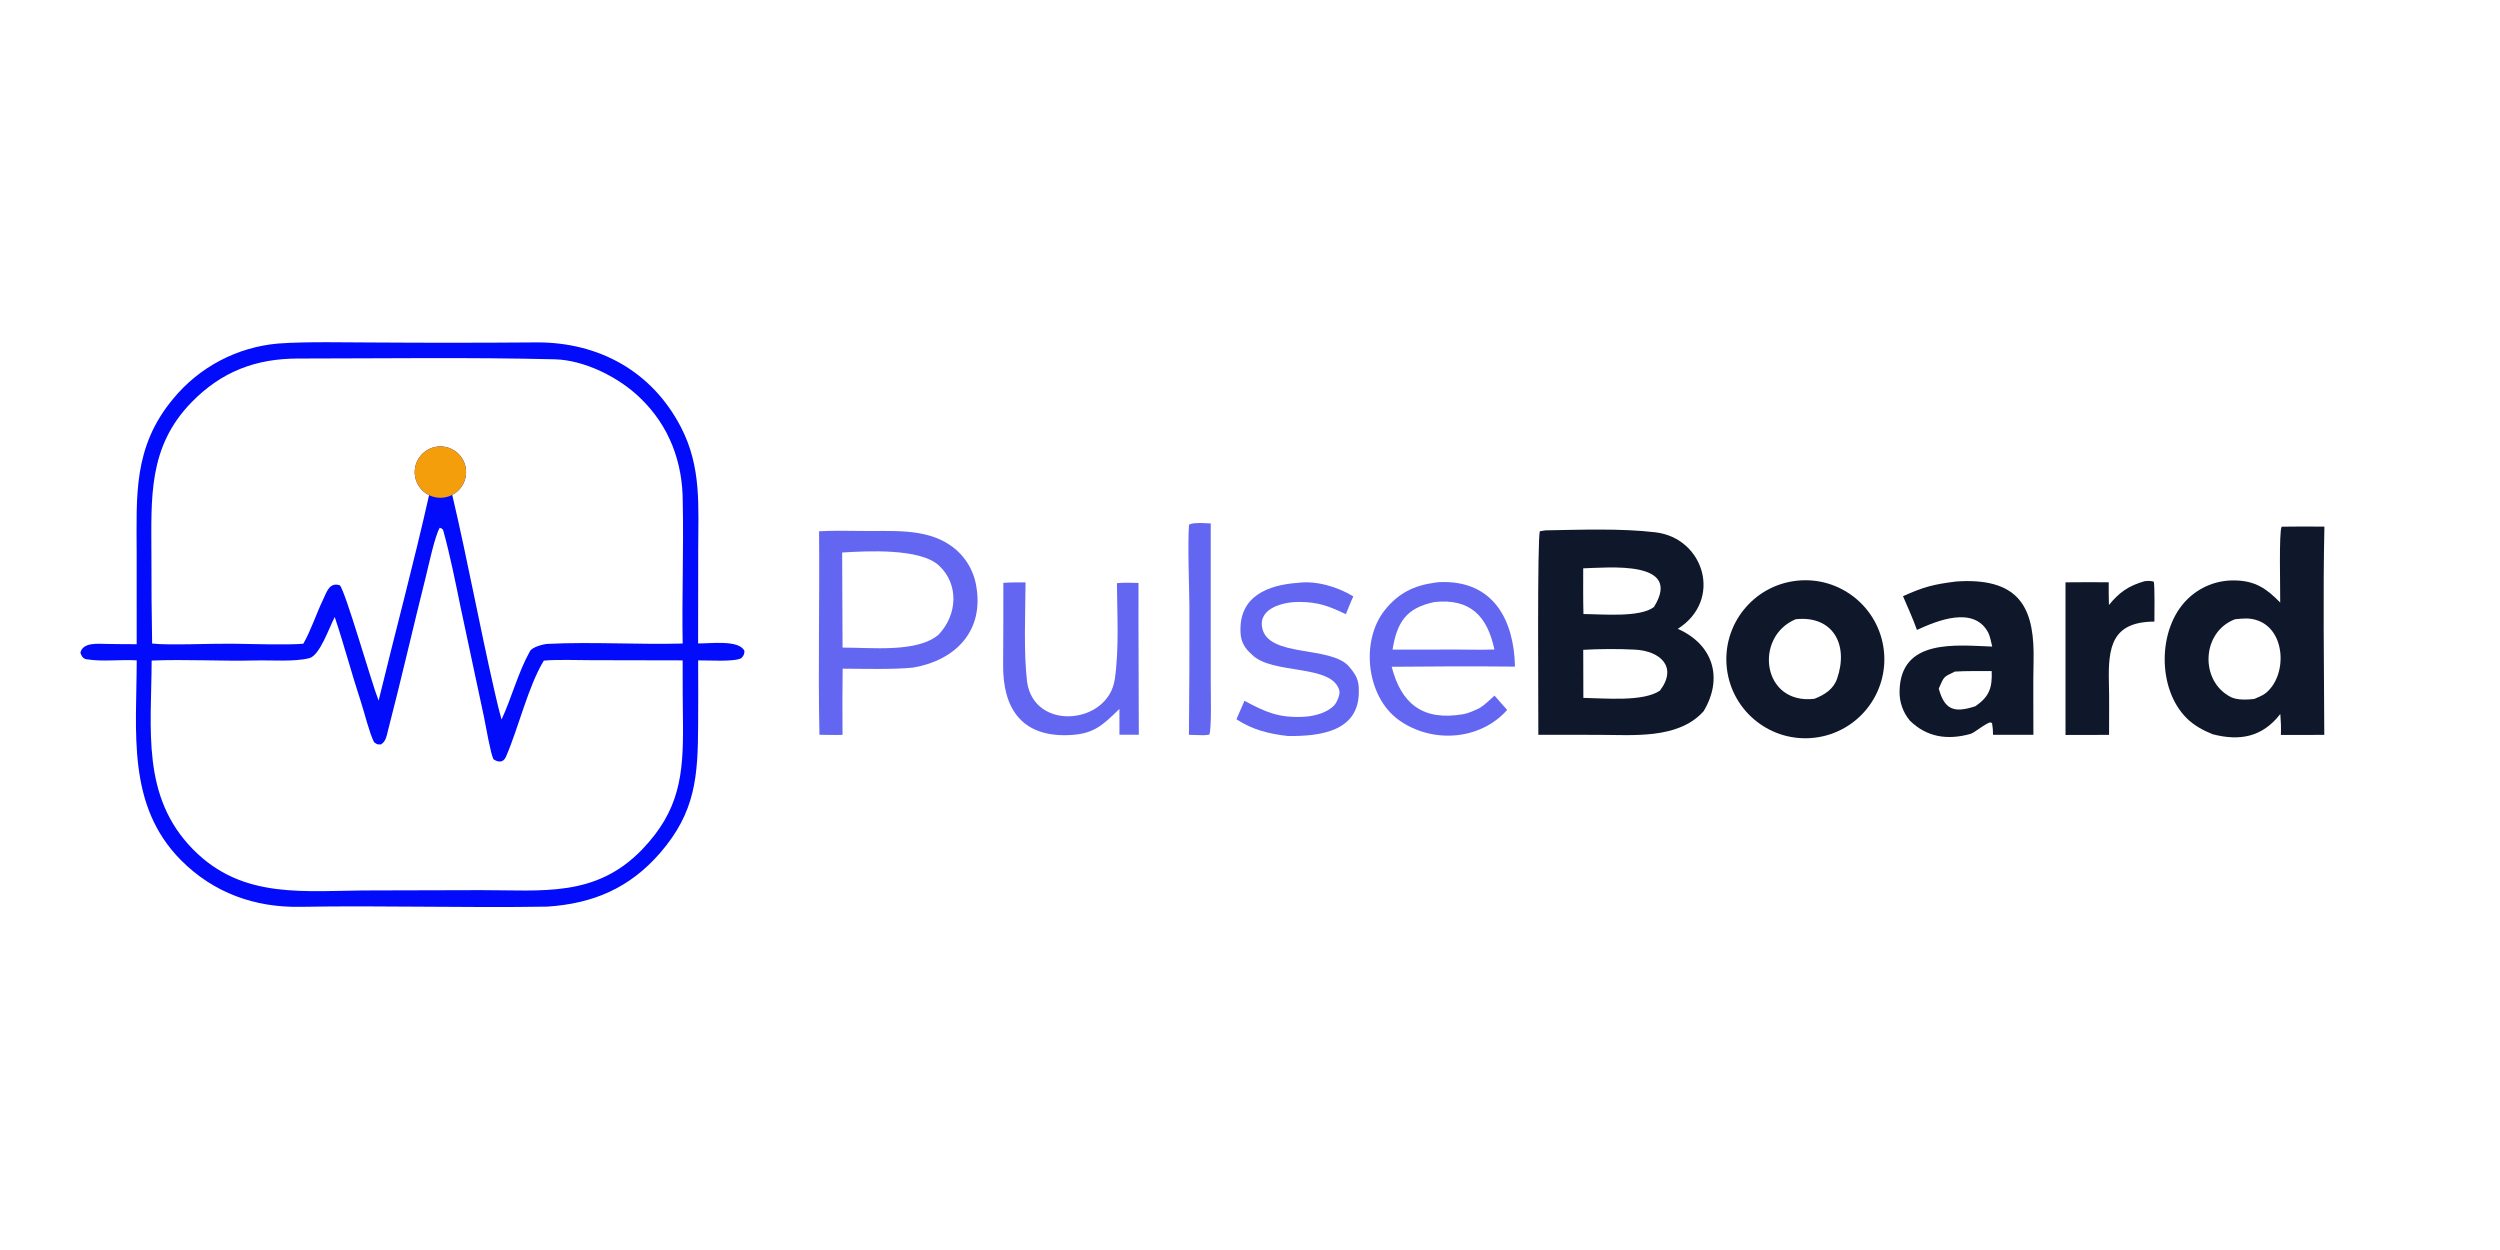
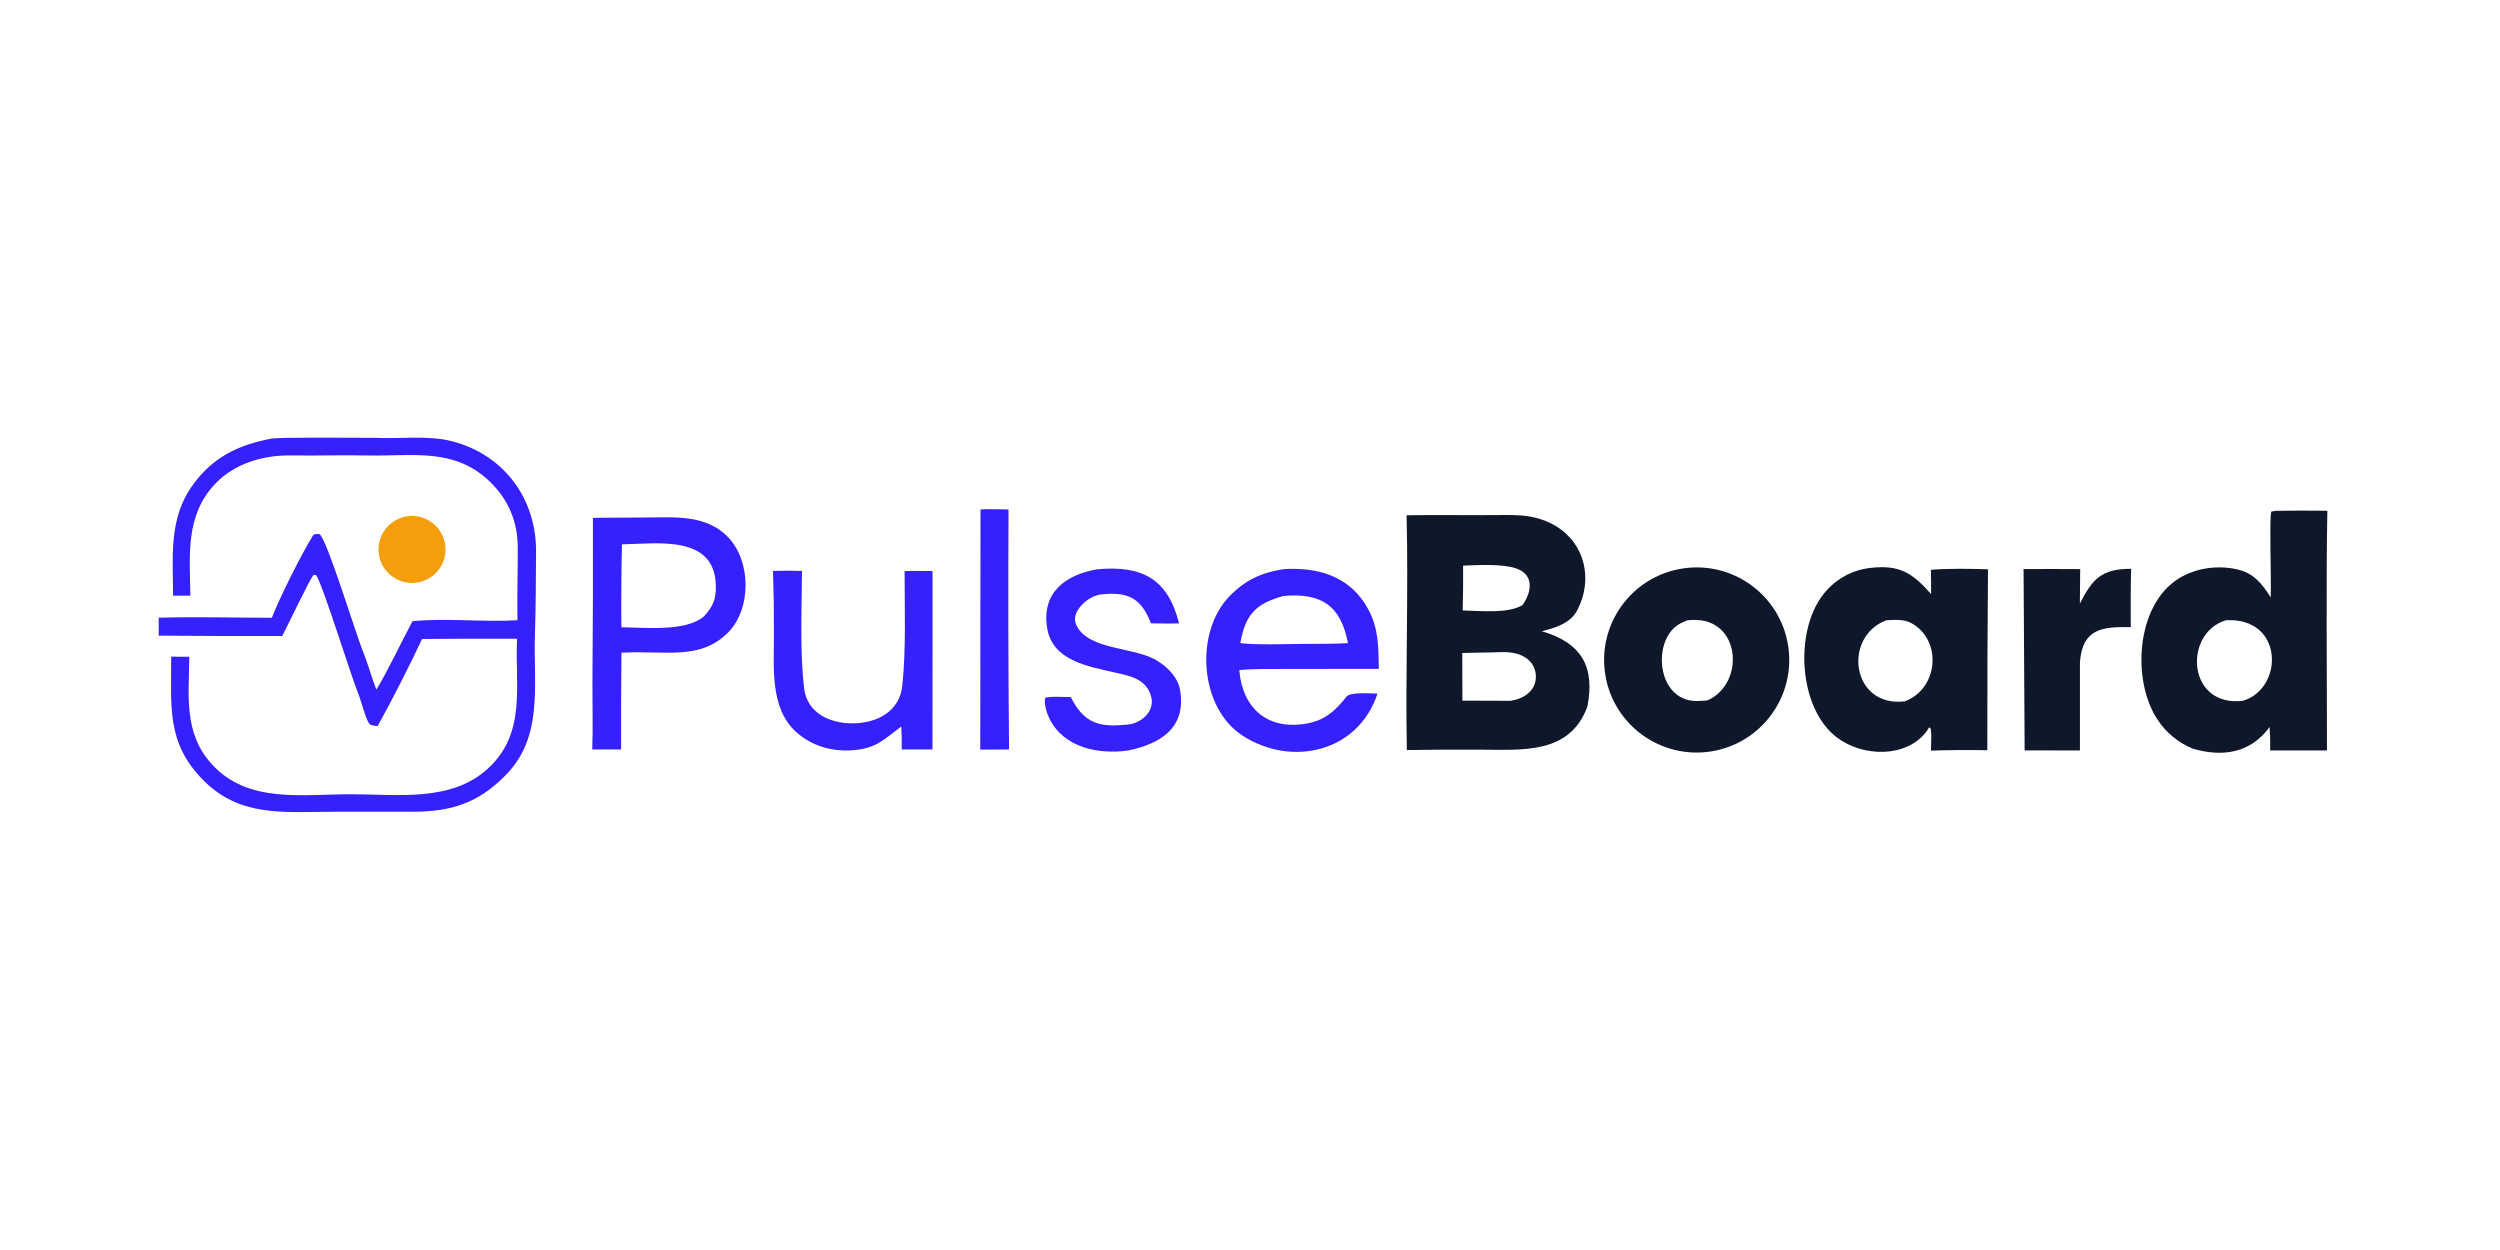
<svg xmlns="http://www.w3.org/2000/svg" width="1536" height="768" viewBox="0 0 1536 768">
-   <path fill="#020CFA" d="M171.036 211.053C188.506 209.78 212.858 210.416 230.92 210.431C263.903 210.653 296.886 210.632 329.868 210.368C368.002 210.289 400.616 228.108 418.422 262.556C431.118 287.118 428.981 311.061 428.981 337.706L428.916 395.329C436.306 395.48 454.266 392.862 457.405 400.015C457.2 402.325 457.012 402.561 455.51 404.347C451.191 406.802 435.18 405.636 428.94 405.744C429.014 419.009 429.013 432.275 428.936 445.54C428.772 476.631 427.483 498.82 405.549 524.073C386.758 545.708 364.432 555.14 336.384 557.023C286.215 557.888 234.775 556.261 184.487 557.157C156.549 557.654 131.209 548.604 111.261 528.559C77.736 494.869 83.945 449.701 84.004 405.721C73.978 405.078 63.152 406.706 53.226 405.057C50.861 404.664 50.081 403.036 49.395 401.039C50.886 394.352 60.566 395.599 66.056 395.644C72.054 395.693 77.969 395.829 83.979 395.793L83.971 339.962C83.921 304.624 81.664 274.673 106.402 245C122.496 225.442 145.799 213.203 171.036 211.053ZM186.348 395.509C191.074 387.313 194.341 377.038 198.46 368.479C200.746 363.73 202.354 357.56 208.774 359.589C212.255 363.148 228.331 419.823 232.622 430.456C242.771 388.611 254.203 346.17 263.62 304.225C257.064 301.002 253.578 293.701 255.192 286.577C256.807 279.453 263.1 274.369 270.404 274.287C277.708 274.205 284.114 279.147 285.887 286.234C287.661 293.32 284.339 300.697 277.857 304.065C287.27 344.115 294.754 385.058 303.956 425.182C305.271 430.913 306.528 436.385 308.169 442.057C314.45 428.457 318.308 413.181 325.624 400.069C327.036 397.538 333.75 395.731 336.514 395.598C364.018 394.274 391.934 396.12 419.438 395.384C418.89 366.567 420.126 337.324 419.471 308.227C419.473 283.966 411.206 261.762 393.549 244.725C380.54 231.948 359.305 221.216 340.778 220.755C288.293 219.477 235.763 220.249 183.24 220.284C157.129 220.301 136.103 228.267 117.654 247.2C90.843 274.716 92.988 305.996 93.034 341.203C93.002 359.265 93.147 377.326 93.471 395.385C102.727 396.567 131.221 395.332 142.366 395.489C152.309 395.63 177.715 396.362 186.348 395.509ZM205.666 379.092C202.095 385.895 196.503 402.723 190.026 404.376C180.882 406.711 166.799 405.535 156.967 405.788C136.36 406.32 113.538 404.965 93.179 405.86C93.023 448.121 86.743 489.365 118.483 521.74C149.329 553.202 187.552 547.045 229.02 547.072L295.581 546.902C333.02 546.831 365.907 551.625 394.486 521.965C417.518 498.062 419.86 476.103 419.627 445.256C419.452 432.083 419.384 418.909 419.424 405.735L363.359 405.62C355.617 405.605 341.214 405.13 334.123 405.896C324.538 421.537 318.418 447.722 310.845 464.974C309.174 468.781 305.975 468.431 303.148 466.437C301.271 462.547 298.513 446.006 297.333 440.377L283.112 373.646C280.176 359.312 276.385 340.346 272.317 325.877C272.05 324.928 270.997 324.527 270.183 324.235C267.071 329.606 263.323 347.552 261.63 354.297C253.747 385.699 246.559 417.318 238.427 448.66C237.528 452.123 237.09 455.724 233.944 457.413C231.124 457.243 232.219 457.597 229.806 455.982C226.905 450.25 223.847 437.582 221.693 431.05C216.16 414.268 211.271 395.755 205.666 379.092Z" />
-   <path fill="#F59E0B" d="M263.62 304.225C257.064 301.002 253.578 293.701 255.192 286.577C256.807 279.453 263.1 274.369 270.404 274.287C277.708 274.205 284.114 279.147 285.887 286.234C287.661 293.32 284.339 300.697 277.857 304.065C273.406 306.378 268.121 306.437 263.62 304.225Z" />
-   <path fill="#0F172A" d="M949.566 325.853C970.787 325.469 996.282 324.552 1017.18 327.061C1047.12 330.656 1058.62 368.802 1030.83 386.359C1052.58 395.982 1058.88 416.567 1046.74 436.907C1046.44 437.26 1046.13 437.602 1045.81 437.932C1030.18 454.114 1003.27 451.553 982.648 451.485L945.155 451.463C945.226 437.702 944.384 328.975 946.141 326.368L949.566 325.853ZM1019.89 424.287C1030.98 409.581 1019.84 399.966 1004.7 399.146C994.584 398.598 982.868 398.671 972.745 399.247L972.818 428.78C986.039 428.995 1009.73 431.31 1019.89 424.287ZM972.874 377.267C984.821 377.338 1007.54 379.539 1016.17 372.963C1034.33 343.822 987.658 348.835 972.724 349.171C972.728 358.46 972.618 368.004 972.874 377.267Z" />
-   <path fill="#0F172A" d="M1401.88 323.6C1410.63 323.458 1419.38 323.446 1428.12 323.565C1427.18 365.104 1427.92 409.746 1428.04 451.519L1401.37 451.534C1401.54 446.595 1401.41 443.595 1401.03 438.661C1390.05 452.882 1376.13 455.467 1359.42 451.106C1353.56 448.736 1347.92 445.678 1343.42 441.179C1325.32 423.088 1325.61 386.399 1343.69 368.405C1351.41 360.659 1361.96 356.401 1372.9 356.616C1385.62 356.766 1392.63 361.66 1400.96 370.21C1401.09 364.04 1400.06 325.941 1401.88 323.6ZM1385.04 429.428C1386.9 428.643 1390.08 427.336 1391.62 426.169C1405.39 415.744 1404.74 387.253 1386.94 381.154C1382.1 379.495 1378.15 379.967 1373.24 380.454C1352.59 388.174 1351.33 418.424 1370.62 428.27C1374.43 430.216 1380.69 429.955 1385.04 429.428Z" />
-   <path fill="#6366F1" d="M503.228 326.417C510.247 325.973 521.916 326.092 529.11 326.219C547.247 326.54 568.074 324.268 583.655 334.887C592.147 340.582 597.949 349.496 599.718 359.568C604.862 387.365 587.392 405.587 561.124 410.148C549.34 411.435 530.112 410.877 517.725 410.84C517.561 424.393 517.536 437.948 517.65 451.502C513.24 451.669 507.948 451.491 503.466 451.442C502.591 410.598 503.633 367.598 503.228 326.417ZM517.668 397.885C535.321 397.804 563.657 401.145 576.676 389.914C588.309 377.693 589.217 358.994 576.977 347.54C565.315 336.628 532.346 338.582 517.421 339.457L517.668 397.885Z" />
-   <path fill="#0F172A" d="M1103.84 356.803C1130.4 353.85 1154.35 372.922 1157.42 399.47C1160.49 426.018 1141.53 450.055 1114.99 453.243C1088.29 456.45 1064.07 437.339 1060.98 410.625C1057.89 383.911 1077.11 359.776 1103.84 356.803ZM1114.81 429.335C1120.93 426.922 1126.44 423.491 1128.69 417.048C1136.01 396.017 1126.11 378.012 1103.28 380.458C1077.5 391.142 1082.44 433.177 1114.81 429.335Z" />
-   <path fill="#0F172A" d="M1201.92 357.271C1204.06 357.12 1206.2 357.033 1208.35 357.011C1242.51 356.902 1250.09 376.006 1249.42 405.98C1249.09 420.734 1249.37 436.63 1249.32 451.473L1224.53 451.465C1224.46 448.68 1224.41 447.147 1223.94 444.406L1223.5 444.038C1221.91 442.703 1213.27 450.172 1210.84 450.86C1196.28 454.984 1183.64 452.778 1173.43 442.759C1169.18 437.703 1166.93 431.274 1167.09 424.675C1167.63 392.232 1201.56 396.452 1224.02 397.252C1223.51 395.053 1222.61 390.689 1221.63 388.805C1212.84 371.928 1190.1 381.355 1177.77 387.029C1175.37 380.24 1172.06 372.972 1169.2 366.3C1181.98 360.533 1188.05 358.997 1201.92 357.271ZM1191.17 423.085C1194.79 436.192 1200.63 438.189 1213.7 433.902C1222.28 427.952 1224.08 422.617 1223.7 412.303C1216.7 412.336 1207.85 412.178 1201.06 412.613C1193.63 416.156 1194.53 415.649 1191.17 423.085Z" />
-   <path fill="#6366F1" d="M881.61 357.977C882.733 357.793 883.867 357.679 885.004 357.635C917.6 356.561 930.214 380.961 930.801 409.571C905.926 409.324 879.934 409.39 855.059 409.669C860.911 432.427 874.168 443.044 898.898 438.813C902.489 438.199 905.699 436.591 908.997 435.07C911.982 433.306 915.567 429.807 918.225 427.402L925.988 436.189C909.185 455.13 879.485 456.901 859.281 442.261C839.508 427.933 835.723 393.812 850.81 374.885C859.131 364.446 868.613 359.765 881.61 357.977ZM855.576 399.135L894.937 399.079C902.303 399.1 910.898 399.338 918.168 399.047C913.805 378.519 903.352 367.576 881.32 369.885C863.971 373.522 858.34 382.244 855.576 399.135Z" />
-   <path fill="#0F172A" d="M1317.57 357.105C1320.15 356.862 1320.71 356.755 1323.28 357.347C1323.95 360.201 1323.68 377.837 1323.67 381.906C1297.64 382.046 1295.15 397.312 1295.71 419.451C1295.98 429.854 1295.81 441.044 1295.81 451.508L1269.06 451.568L1269.04 443.663L1269.04 357.786C1277.7 357.609 1286.9 357.754 1295.6 357.748C1295.55 362.4 1295.59 367.051 1295.73 371.701C1302.21 363.817 1307.78 359.918 1317.57 357.105Z" />
-   <path fill="#6366F1" d="M616.453 358.118C620.611 357.727 625.84 357.838 630.091 357.809C630.007 377.437 628.837 400.23 631.054 419.023C635.481 449.496 680.822 445.152 684.907 417.424C687.673 398.65 686.36 377.345 686.244 358.297C690.774 357.85 694.956 358.058 699.492 358.177L699.486 384.375L699.69 451.427L687.786 451.403L687.776 435.577C676.897 446.123 671.661 451.235 655.814 451.68C627.102 452.485 616.01 434.501 616.329 408.211C616.528 391.804 616.396 374.587 616.453 358.118Z" />
-   <path fill="#6366F1" d="M797.72 358.07C808.685 356.611 822.062 360.626 831.481 366.447C829.892 369.765 828.314 373.908 826.895 377.363C816.308 372.298 810.123 369.938 798.33 369.822C789.161 369.732 773.333 373.295 775.429 385.417C778.7 404.332 817.808 396.407 828.911 409.61C833.019 414.494 834.96 417.717 834.851 424.225C835.451 449.582 810.839 452.431 791.189 452.195C779.611 450.874 769.588 448.423 759.672 441.915L764.611 430.559C777.356 437.458 785.653 441.148 800.837 440.413C807.184 440.106 815.442 438.074 819.864 433.204C821.532 431.367 823.491 426.497 822.902 424.282C818.507 407.75 781.616 414.729 769.225 402.21C765.046 398.59 762.526 394.72 762.194 388.934C760.889 366.15 779.205 359.359 797.72 358.07Z" />
-   <path fill="#6366F1" d="M737.366 321.323L743.873 321.585L743.884 419.487C743.882 424.695 744.513 449.235 742.899 451.407L739.582 451.719L730.476 451.491C730.735 425.19 730.831 398.887 730.764 372.584C730.648 359.616 729.615 334.13 730.549 322.393C732.3 321.28 735.144 321.438 737.366 321.323Z" />
+   <path fill="#0F172A" d="M864.205 316.579C882.894 316.281 901.681 316.635 920.378 316.447C926.539 316.385 933.095 316.29 939.175 317.243C945.03 318.135 950.661 320.134 955.767 323.134C973.846 333.919 978.922 356.035 969.067 374.967C964.935 382.905 955.55 385.797 947.252 387.812C971.565 394.938 980.1 409.433 975.28 434.143C964.405 463.853 934.718 460.617 909.326 460.589C894.335 460.494 879.342 460.574 864.353 460.83C863.464 413.302 865.394 364.355 864.205 316.579ZM898.428 401.216L898.496 430.47L927.864 430.572C936.928 429.407 944.974 423.474 943.468 413.439C942.879 409.749 940.799 406.462 937.715 404.351C931.26 399.85 923.725 400.622 916.268 400.858C910.427 400.967 904.233 400.974 898.428 401.216ZM898.667 375.067C909.672 375.274 926.299 377.181 935.423 371.79C941.306 363.546 942.572 353.011 931.514 349.235C922.895 346.292 908.179 347.194 898.928 347.513C899.018 356.699 898.931 365.885 898.667 375.067Z" />
+   <path fill="#0F172A" d="M1398.14 313.855C1408.73 313.677 1419.33 313.658 1429.92 313.798C1429.08 361.94 1429.72 412.79 1429.68 461.093L1394.82 461.086C1394.89 455.93 1394.77 451.811 1394.46 446.662C1382.69 462.808 1365.48 465.274 1347.39 460.035C1338.43 456.412 1330.8 450.134 1325.52 442.044C1309.6 417.908 1312.36 371.658 1338.65 355.403C1349.06 348.969 1362.14 347.164 1374.07 349.709C1384.56 351.945 1389.79 358.595 1395.11 367.026C1395.6 358.613 1394.18 318.76 1395.46 314.325L1398.14 313.855ZM1378.21 430.533C1403.33 422.794 1403.26 379.173 1367.64 381.071C1341.18 389.003 1343.7 434.858 1378.21 430.533Z" />
+   <path fill="#3520FE" d="M166.983 269.429C170.219 269.2 173.461 269.063 176.705 269.017C194.326 268.81 212.551 268.945 230.23 268.991C245.357 269.769 262.972 267.287 277.63 271.069C309.548 279.303 329.559 306.262 329.36 338.971C329.253 356.653 329.182 373.523 328.645 390.729C327.688 421.419 334.215 453.476 309.694 477.221C293.697 493.247 277.33 498.519 255.284 498.708L204.588 498.749C174.489 498.761 147.714 502.284 124.944 479.399C101.884 456.222 105.353 433.476 105.167 403.458L116.286 403.522C116.126 427.377 112.646 450.169 130.009 469.382C152.175 493.91 185.675 487.927 216.139 487.984C244.54 488.037 277.319 492.781 299.709 472.272C323.599 450.389 316.357 421.628 317.664 392.445C298.216 392.364 278.767 392.409 259.319 392.581C251.861 408.614 240.654 430.585 232.039 446.037C231.734 446.041 231.038 446.055 230.76 445.988C229.154 445.604 227.528 445.808 226.563 444.176C224.174 440.133 221.707 429.97 220.196 426.377C215.864 416.074 198.312 359.05 194.152 353.23L192.675 353.237C190.797 354.803 176.157 385.55 173.423 390.739C148.116 390.816 122.808 390.752 97.501 390.546L97.517 379.52C119.502 378.862 144.693 379.53 167.026 379.56C171.224 368.475 185.2 340.357 192.174 329.201C193.031 327.829 194.84 328.088 196.254 328.151C200.766 330.655 218.999 390.83 223.069 400.348C225.002 404.868 229.066 418.099 231.213 423.724C237.306 414.087 247.478 392.729 253.428 381.703C272.086 379.574 298.29 382.336 317.935 381.069C317.63 366.244 318.185 351.183 318.111 336.273C318.033 320.717 312.566 307.275 301.315 296.257C279.379 274.772 253.72 280.415 225.866 279.849C210.18 279.53 194.373 280.06 178.768 279.819C162.034 279.561 144.492 284.547 132.557 296.902C113.728 316.395 116.587 340.99 116.982 365.977L106.337 365.985C106.261 342.266 103.638 318.952 117.839 298.819C130.492 280.881 146.069 273.446 166.983 269.429Z" />
+   <path fill="#0F172A" d="M1183.87 449.119C1171.39 465.994 1144.35 465.018 1128.72 453.207C1104.85 435.182 1102.43 388.017 1120.12 365.335C1127.11 356.211 1137.5 350.302 1148.91 348.951C1167.08 346.793 1174.99 352.016 1186.48 365.02C1186.44 360.153 1186.49 354.971 1186.34 350.136C1194.7 349.194 1212.56 349.424 1221.43 349.781C1221.1 386.833 1220.96 423.887 1221.02 460.941C1209.48 460.715 1197.94 460.797 1186.4 461.189L1186.58 451.946C1186.48 449.764 1186.52 443.817 1183.87 449.119ZM1170.19 430.922C1191.01 423.404 1193.63 393.098 1174.02 382.682C1169.74 380.403 1163.82 380.786 1158.97 381.096C1132 391.178 1137.46 434.72 1170.19 430.922Z" />
+   <path fill="#0F172A" d="M1033.27 349.362C1064.35 344.288 1093.64 365.433 1098.6 396.53C1103.56 427.627 1082.31 456.838 1051.2 461.689C1020.24 466.515 991.211 445.395 986.273 414.456C981.336 383.516 1002.35 354.411 1033.27 349.362ZM1049.09 430.314C1073.14 419.701 1069.6 376.826 1036.55 381.164C1033.91 382.296 1031.1 383.458 1028.93 385.416C1016.59 396.499 1018.63 423.765 1035.51 429.588C1040.1 431.171 1044.3 430.731 1049.09 430.314Z" />
+   <path fill="#3520FE" d="M364.285 318.224C365.106 318.175 365.929 318.143 366.751 318.127L397.044 317.94C414.557 317.859 433.463 316.107 446.908 329.604C461.643 344.396 461.936 374.185 447.004 388.949C432.423 403.364 414.548 400.87 395.812 400.832C390.902 400.676 386.73 400.807 381.827 400.994C381.609 420.817 381.535 440.641 381.604 460.465L363.876 460.488C364.386 446.868 363.922 431.23 364.003 417.424C364.274 384.358 364.368 351.291 364.285 318.224ZM381.767 385.393C396.783 385.567 421.604 388.255 432.658 378.551C438.035 372.581 439.934 368.327 439.815 360.121C439.354 328.466 404.438 334.003 382.114 334.454C381.756 351.432 381.64 368.413 381.767 385.393Z" />
+   <path fill="#3520FE" d="M788.364 349.706C789.839 349.594 791.317 349.527 792.797 349.508C812.883 349.145 830.705 355.727 840.712 374.459C847.165 386.538 846.903 397.662 847.141 410.937L792.181 410.999C782.961 411.055 770.406 410.828 761.445 411.685L761.5 412.338C763.4 434.169 777.577 447.693 799.933 444.996C812.83 443.439 819.607 437.756 827.296 428.015C829.528 425.026 842.233 426.082 846.333 426.145C834.466 462.159 793.659 471.499 763.466 451.997C736.876 434.822 733.837 388.603 755.352 366.394C765.039 356.395 774.715 351.951 788.364 349.706ZM762.058 395.108C770.187 396.388 791.595 395.691 800.934 395.603C809.184 395.505 820.167 395.671 828.182 395.139C823.855 372.049 811.78 364.102 788.62 366.157C771.44 370.872 765.167 377.593 762.058 395.108Z" />
+   <path fill="#0F172A" d="M1277.87 370.836C1285.51 355.735 1291.24 349.411 1309.38 349.475C1308.98 361.166 1309.16 373.572 1309.14 385.322C1291.66 385.016 1279.55 386.117 1277.92 406.727L1277.91 461.102L1243.94 461.026L1243.28 349.654C1254.88 349.577 1266.48 349.579 1278.08 349.66L1277.87 370.836Z" />
+   <path fill="#3520FE" d="M484.902 350.624L492.764 350.801C492.722 352.502 492.692 354.203 492.674 355.904C492.499 377.601 491.529 401.647 494.044 422.795C495.898 438.379 510.177 444.489 523.882 444.427C538.712 444.36 552.755 437.16 554.388 421.26C556.746 398.297 555.759 373.987 555.78 350.879C561.429 350.668 567.287 350.81 572.958 350.869L572.963 389.625L572.91 460.452L554.043 460.496C554.126 455.743 553.936 451.101 553.776 446.353C542.79 454.467 538.259 460.238 522.493 461.035C510.372 461.648 498.461 458.074 489.299 449.862C472.804 435.077 475.543 409.764 475.499 389.189C475.546 376.386 475.361 363.583 474.943 350.786L484.902 350.624Z" />
+   <path fill="#3520FE" d="M674.379 349.733C701.523 347.333 717.5 355.439 724.413 382.993C719.204 383.238 712.454 383.014 707.13 382.985C701.025 367.109 692.809 363.535 676.551 365.199C668.669 366.006 657.767 375.679 661.041 383.458C668.066 400.152 698.465 397.134 711.736 406.469C717.809 410.286 723.776 416.432 725.049 423.979C729.056 447.73 712.25 457.133 693.086 461.121C675.016 463.572 653.777 459.641 644.76 441.495C643.206 438.368 641.093 432.049 642.304 428.63C645.467 427.743 654.152 428.212 657.887 428.296C666.242 444.858 675.766 447.027 693.286 445.105C701.4 444.215 709.439 437.031 707.358 428.389C704.696 417.334 694.717 415.356 685.308 413.274C669.093 409.546 646.905 406.144 643.455 386.333C639.605 364.225 654.476 353.08 674.379 349.733Z" />
+   <path fill="#3520FE" d="M602.417 312.976C607.959 312.692 614.044 312.916 619.641 313.014C619.38 362.169 619.489 411.326 619.969 460.479L602.264 460.545L602.417 312.976Z" />
+   <path fill="#F59E0B" d="M247.842 317.709C258.85 314.769 270.151 321.332 273.053 332.35C275.955 343.367 269.353 354.646 258.326 357.51C247.352 360.36 236.14 353.797 233.252 342.833C230.364 331.869 236.888 320.635 247.842 317.709Z" />
+   <path fill="#FFFEFE" fill-opacity="0.031" d="M1183.87 449.119C1186.52 443.817 1186.48 449.764 1186.58 451.946C1185.62 450.998 1184.78 450.105 1183.87 449.119Z" />
</svg>
